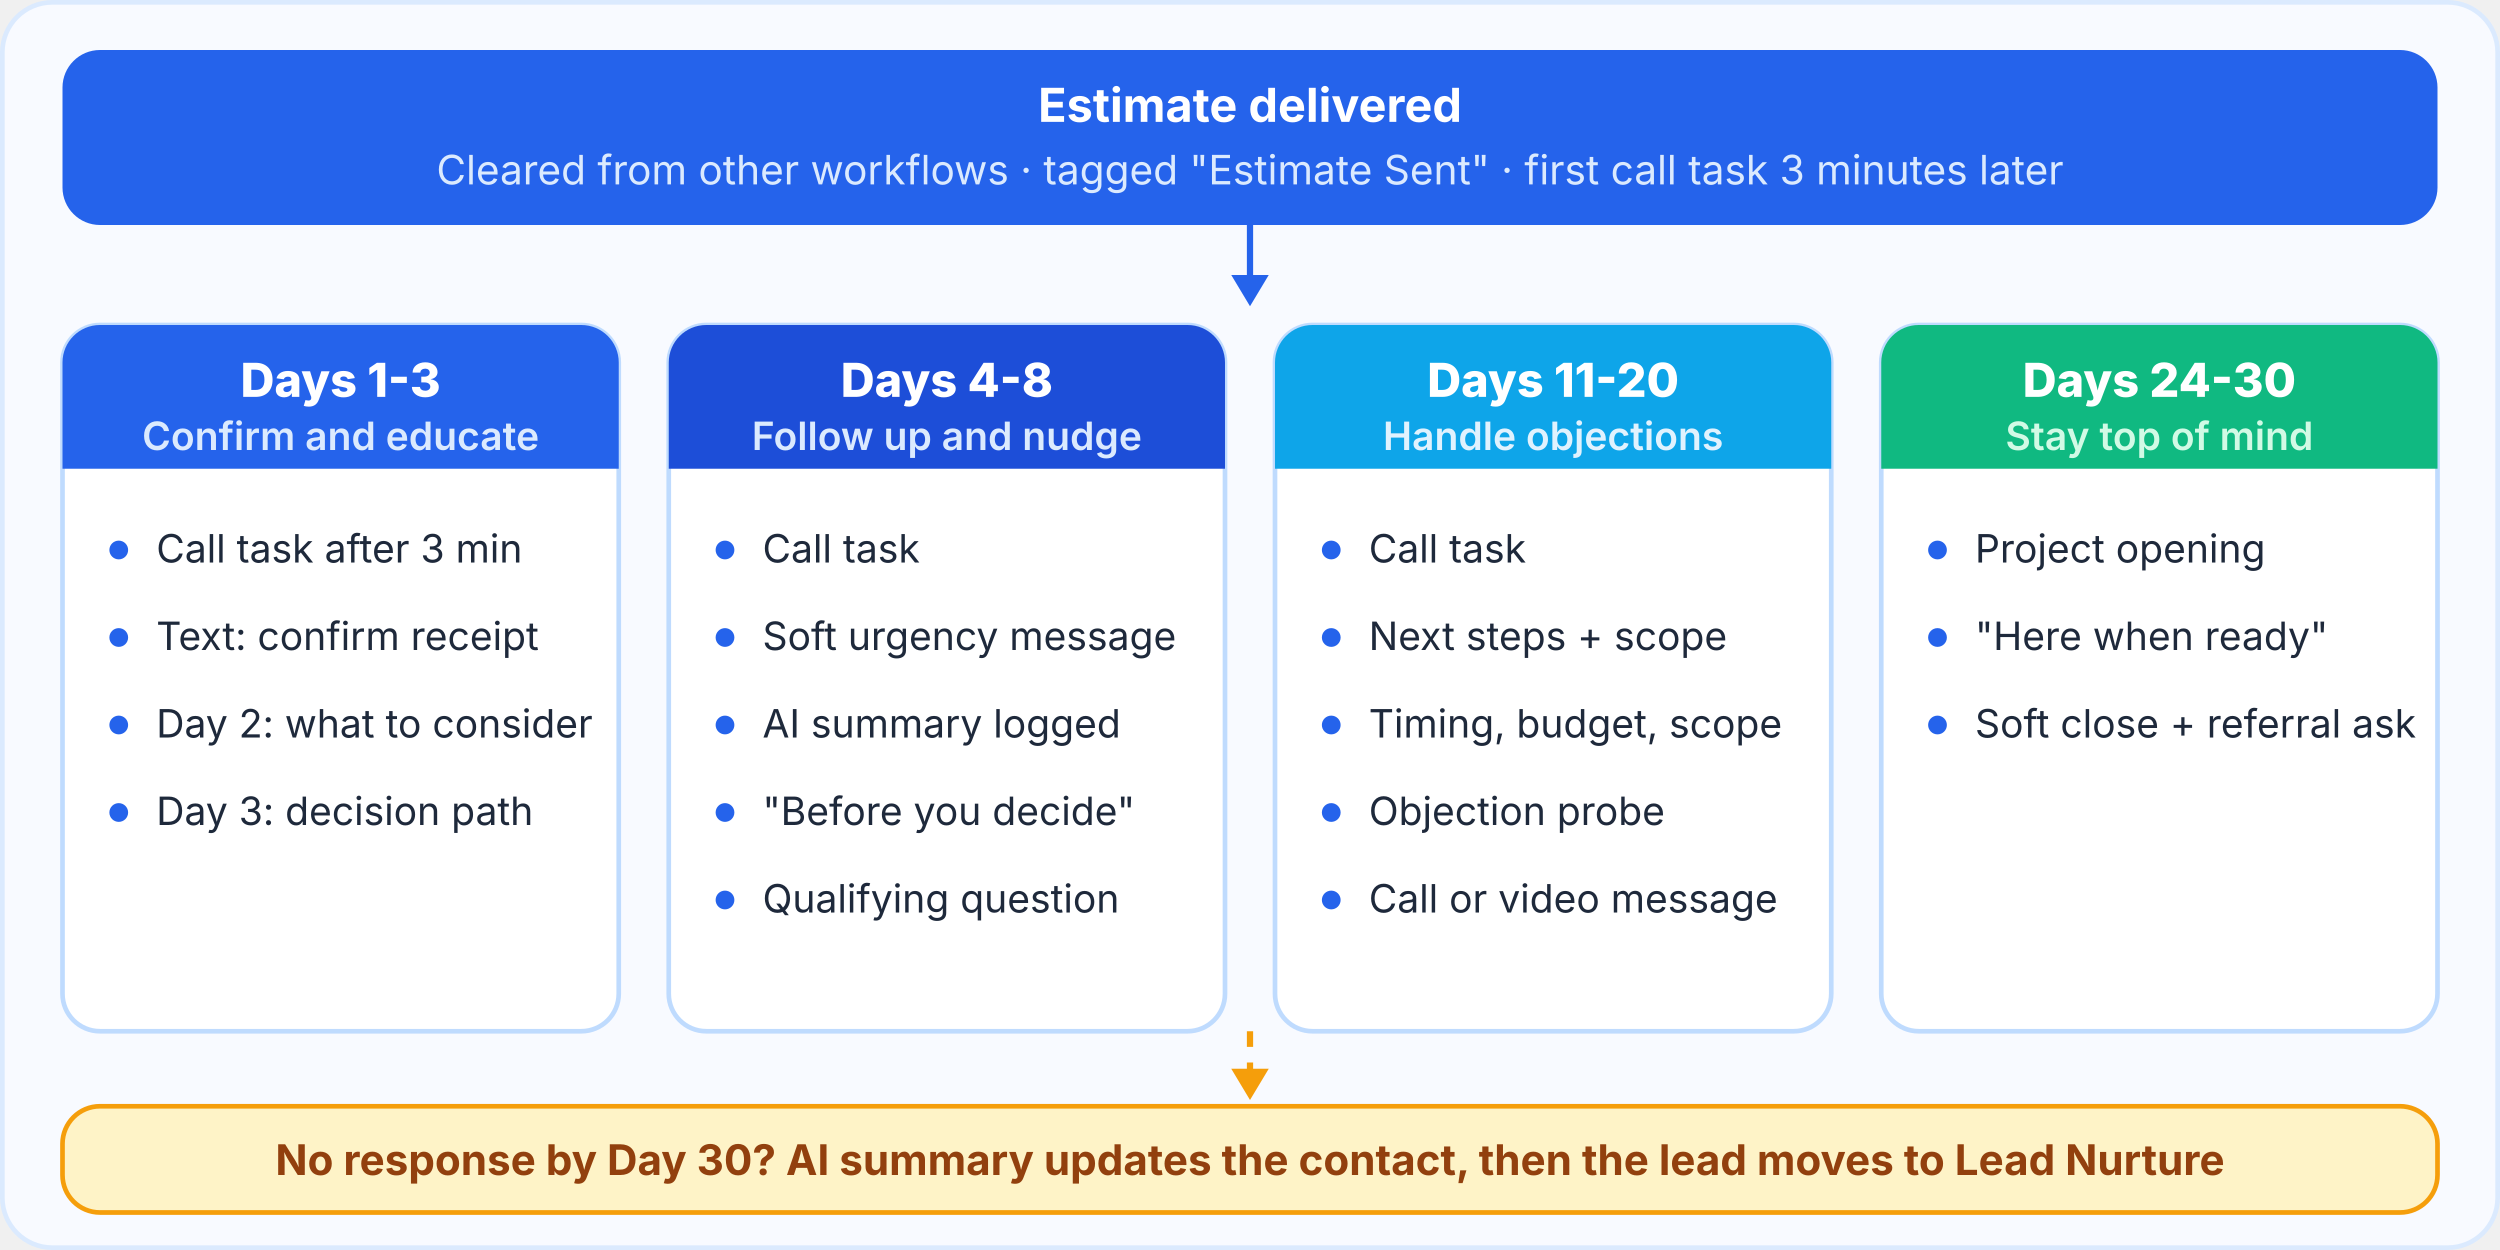
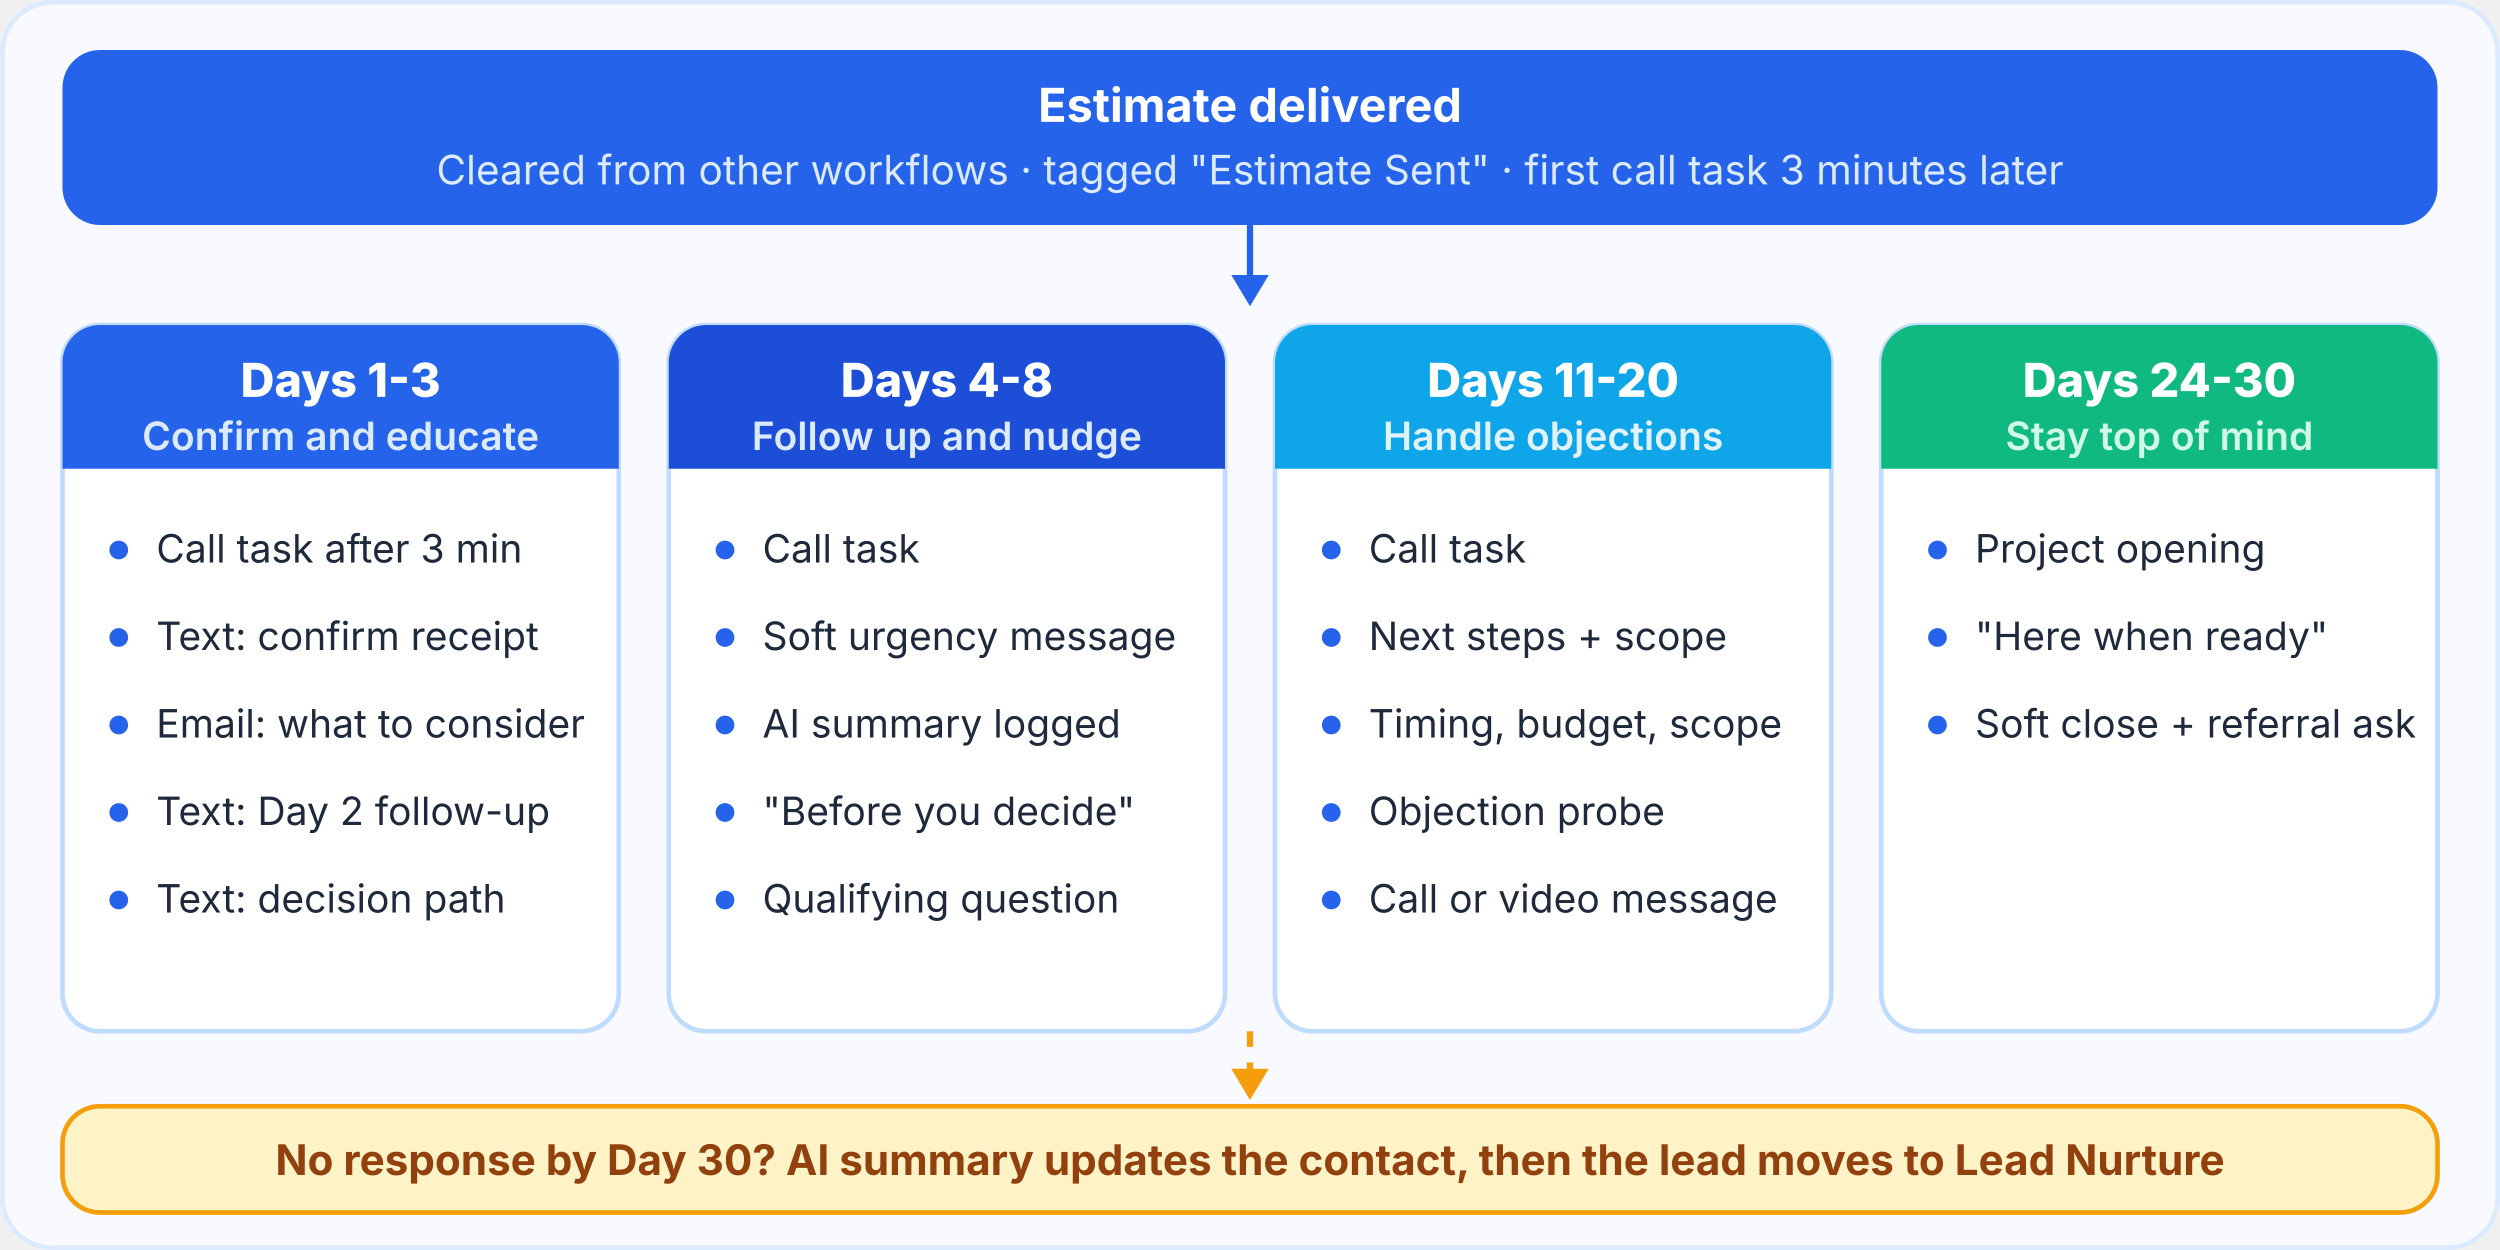
<svg xmlns="http://www.w3.org/2000/svg" viewBox="0 0 800 400" role="img" aria-labelledby="t d">
  <style>
    text { font-family: Inter, "Segoe UI", Helvetica, Arial, sans-serif; }
    .ph-days { font-size: 15px; font-weight: 800; fill: #FFFFFF; text-anchor: middle; }
    .ph-name { font-size: 12.5px; font-weight: 600; fill: #DBEAFE; text-anchor: middle; }
    .item { font-size: 12.5px; fill: #1E293B; }
    .dot { fill: #2563EB; }
  </style>
  <rect x="0.75" y="0.75" width="798.5" height="398.5" rx="16" fill="#F8FAFF" stroke="#DBEAFE" stroke-width="1.5" />
  <rect x="20" y="16" width="760" height="56" rx="12" fill="#2563EB" />
  <text x="400" y="39" text-anchor="middle" font-size="15" font-weight="700" fill="#FFFFFF">Estimate delivered</text>
  <text x="400" y="59" text-anchor="middle" font-size="13" fill="#DBEAFE">Cleared from other workflows  ·  tagged "Estimate Sent"  ·  first call task 3 minutes later</text>
  <line x1="400" y1="72" x2="400" y2="92" stroke="#2563EB" stroke-width="2" />
  <path d="M394 88 L400 98 L406 88 Z" fill="#2563EB" />
  <rect x="20" y="104" width="178" height="226" rx="12" fill="#FFFFFF" stroke="#BFDBFE" stroke-width="1.5" />
  <path d="M20 116 a12 12 0 0 1 12 -12 h154 a12 12 0 0 1 12 12 v34 h-178 z" fill="#2563EB" />
  <text class="ph-days" x="109" y="127">Days 1-3</text>
  <text class="ph-name" x="109" y="144">Confirm and educate</text>
  <circle class="dot" cx="38" cy="176" r="3" />
  <text class="item" x="50" y="180">Call task after 3 min</text>
  <circle class="dot" cx="38" cy="204" r="3" />
  <text class="item" x="50" y="208">Text: confirm receipt</text>
  <circle class="dot" cx="38" cy="232" r="3" />
-   <text class="item" x="50" y="236">Day 2: what to consider</text>
+   <text class="item" x="50" y="236">Email: what to consider</text>
  <circle class="dot" cx="38" cy="260" r="3" />
-   <text class="item" x="50" y="264">Day 3: decision path</text>
+   <text class="item" x="50" y="264">Text: Day 2 follow-up</text>
+   <circle class="dot" cx="38" cy="288" r="3" />
+   <text class="item" x="50" y="292">Text: decision path</text>
  <rect x="214" y="104" width="178" height="226" rx="12" fill="#FFFFFF" stroke="#BFDBFE" stroke-width="1.5" />
  <path d="M214 116 a12 12 0 0 1 12 -12 h154 a12 12 0 0 1 12 12 v34 h-178 z" fill="#1D4ED8" />
  <text class="ph-days" x="303" y="127">Days 4-8</text>
  <text class="ph-name" x="303" y="144">Follow up and nudge</text>
  <circle class="dot" cx="232" cy="176" r="3" />
  <text class="item" x="244" y="180">Call task</text>
  <circle class="dot" cx="232" cy="204" r="3" />
  <text class="item" x="244" y="208">Soft urgency message</text>
  <circle class="dot" cx="232" cy="232" r="3" />
  <text class="item" x="244" y="236">AI summary logged</text>
  <circle class="dot" cx="232" cy="260" r="3" />
  <text class="item" x="244" y="264">"Before you decide"</text>
  <circle class="dot" cx="232" cy="288" r="3" />
  <text class="item" x="244" y="292">Qualifying question</text>
  <rect x="408" y="104" width="178" height="226" rx="12" fill="#FFFFFF" stroke="#BFDBFE" stroke-width="1.5" />
  <path d="M408 116 a12 12 0 0 1 12 -12 h154 a12 12 0 0 1 12 12 v34 h-178 z" fill="#0EA5E9" />
  <text class="ph-days" x="497" y="127">Days 11-20</text>
  <text class="ph-name" x="497" y="144" style="fill:#E0F2FE">Handle objections</text>
  <circle class="dot" cx="426" cy="176" r="3" />
  <text class="item" x="438" y="180">Call task</text>
  <circle class="dot" cx="426" cy="204" r="3" />
  <text class="item" x="438" y="208">Next steps + scope</text>
  <circle class="dot" cx="426" cy="232" r="3" />
  <text class="item" x="438" y="236">Timing, budget, scope</text>
  <circle class="dot" cx="426" cy="260" r="3" />
  <text class="item" x="438" y="264">Objection probe</text>
  <circle class="dot" cx="426" cy="288" r="3" />
  <text class="item" x="438" y="292">Call or video message</text>
  <rect x="602" y="104" width="178" height="226" rx="12" fill="#FFFFFF" stroke="#BFDBFE" stroke-width="1.5" />
  <path d="M602 116 a12 12 0 0 1 12 -12 h154 a12 12 0 0 1 12 12 v34 h-178 z" fill="#10B981" />
  <text class="ph-days" x="691" y="127">Days 24-30</text>
  <text class="ph-name" x="691" y="144" style="fill:#D1FAE5">Stay top of mind</text>
  <circle class="dot" cx="620" cy="176" r="3" />
  <text class="item" x="632" y="180">Project opening</text>
  <circle class="dot" cx="620" cy="204" r="3" />
  <text class="item" x="632" y="208">"Here when ready"</text>
  <circle class="dot" cx="620" cy="232" r="3" />
  <text class="item" x="632" y="236">Soft close + referral ask</text>
  <line x1="400" y1="330" x2="400" y2="346" stroke="#F59E0B" stroke-width="2" stroke-dasharray="5 5" />
  <path d="M394 342 L400 352 L406 342 Z" fill="#F59E0B" />
  <rect x="20" y="354" width="760" height="34" rx="12" fill="#FEF3C7" stroke="#F59E0B" stroke-width="1.5" />
  <text x="400" y="376" text-anchor="middle" font-size="13.5" font-weight="700" fill="#92400E">No response by Day 30? AI summary updates the contact, then the lead moves to Lead Nurture</text>
</svg>
